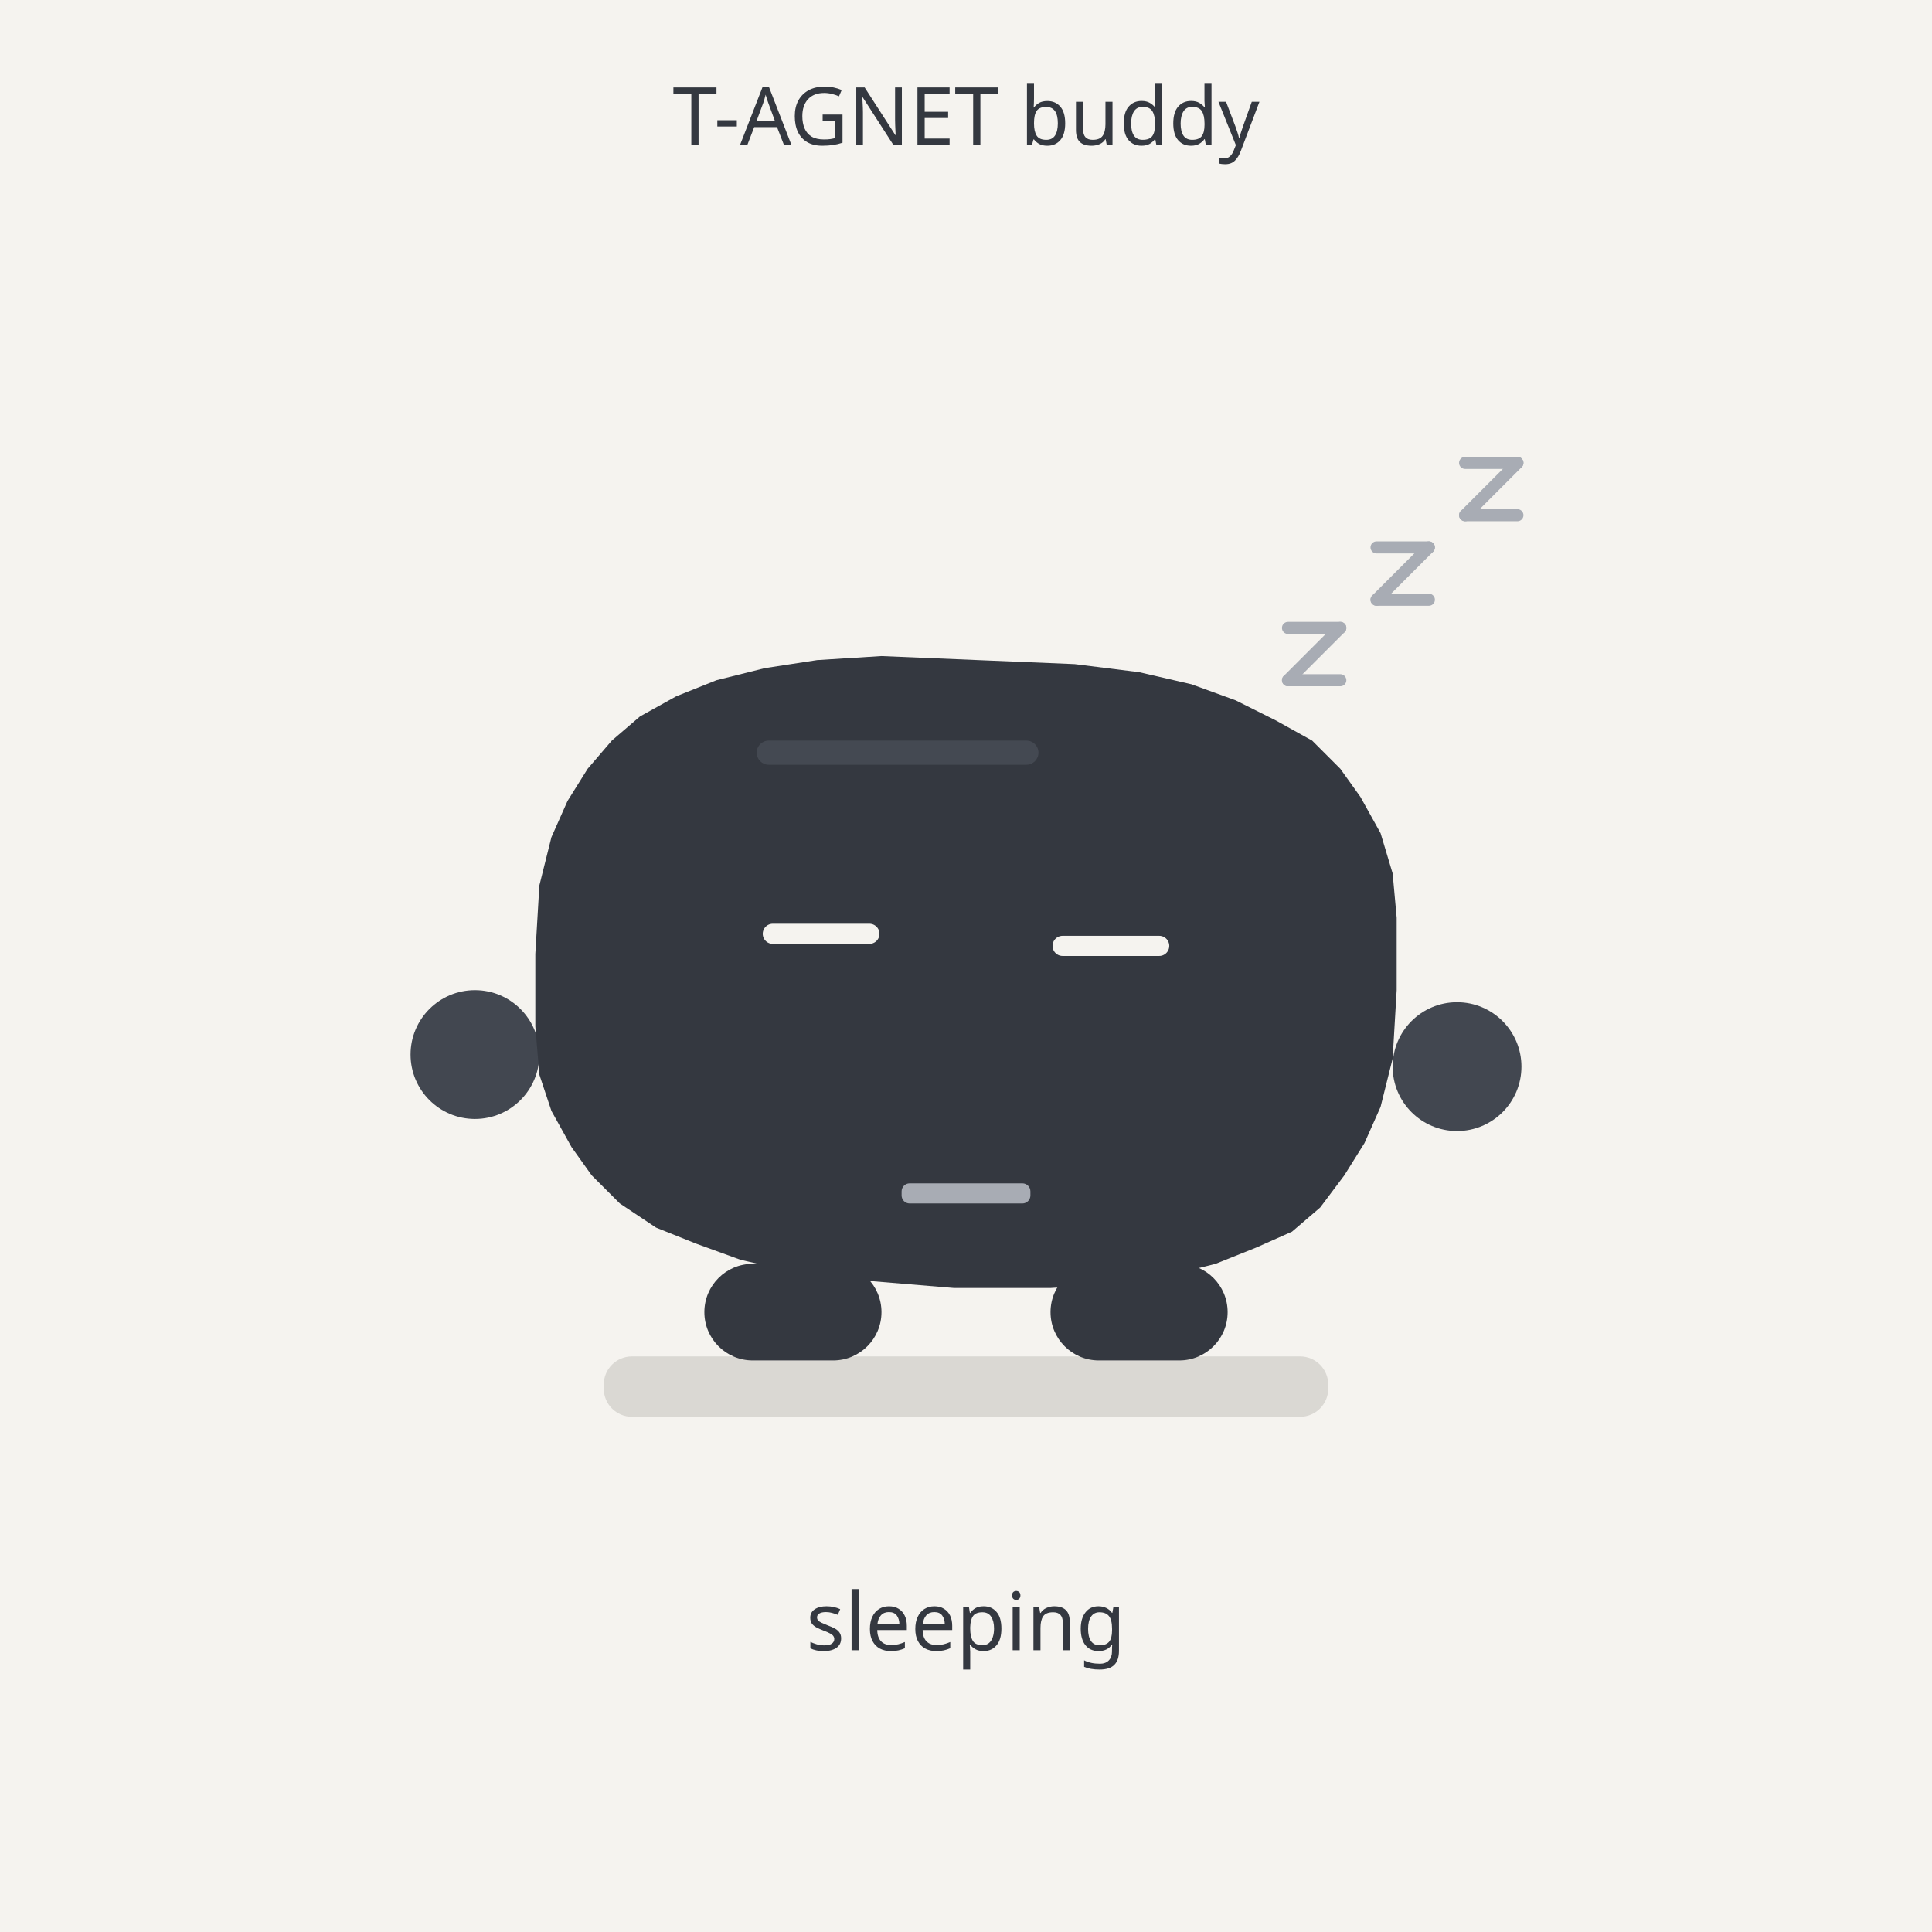
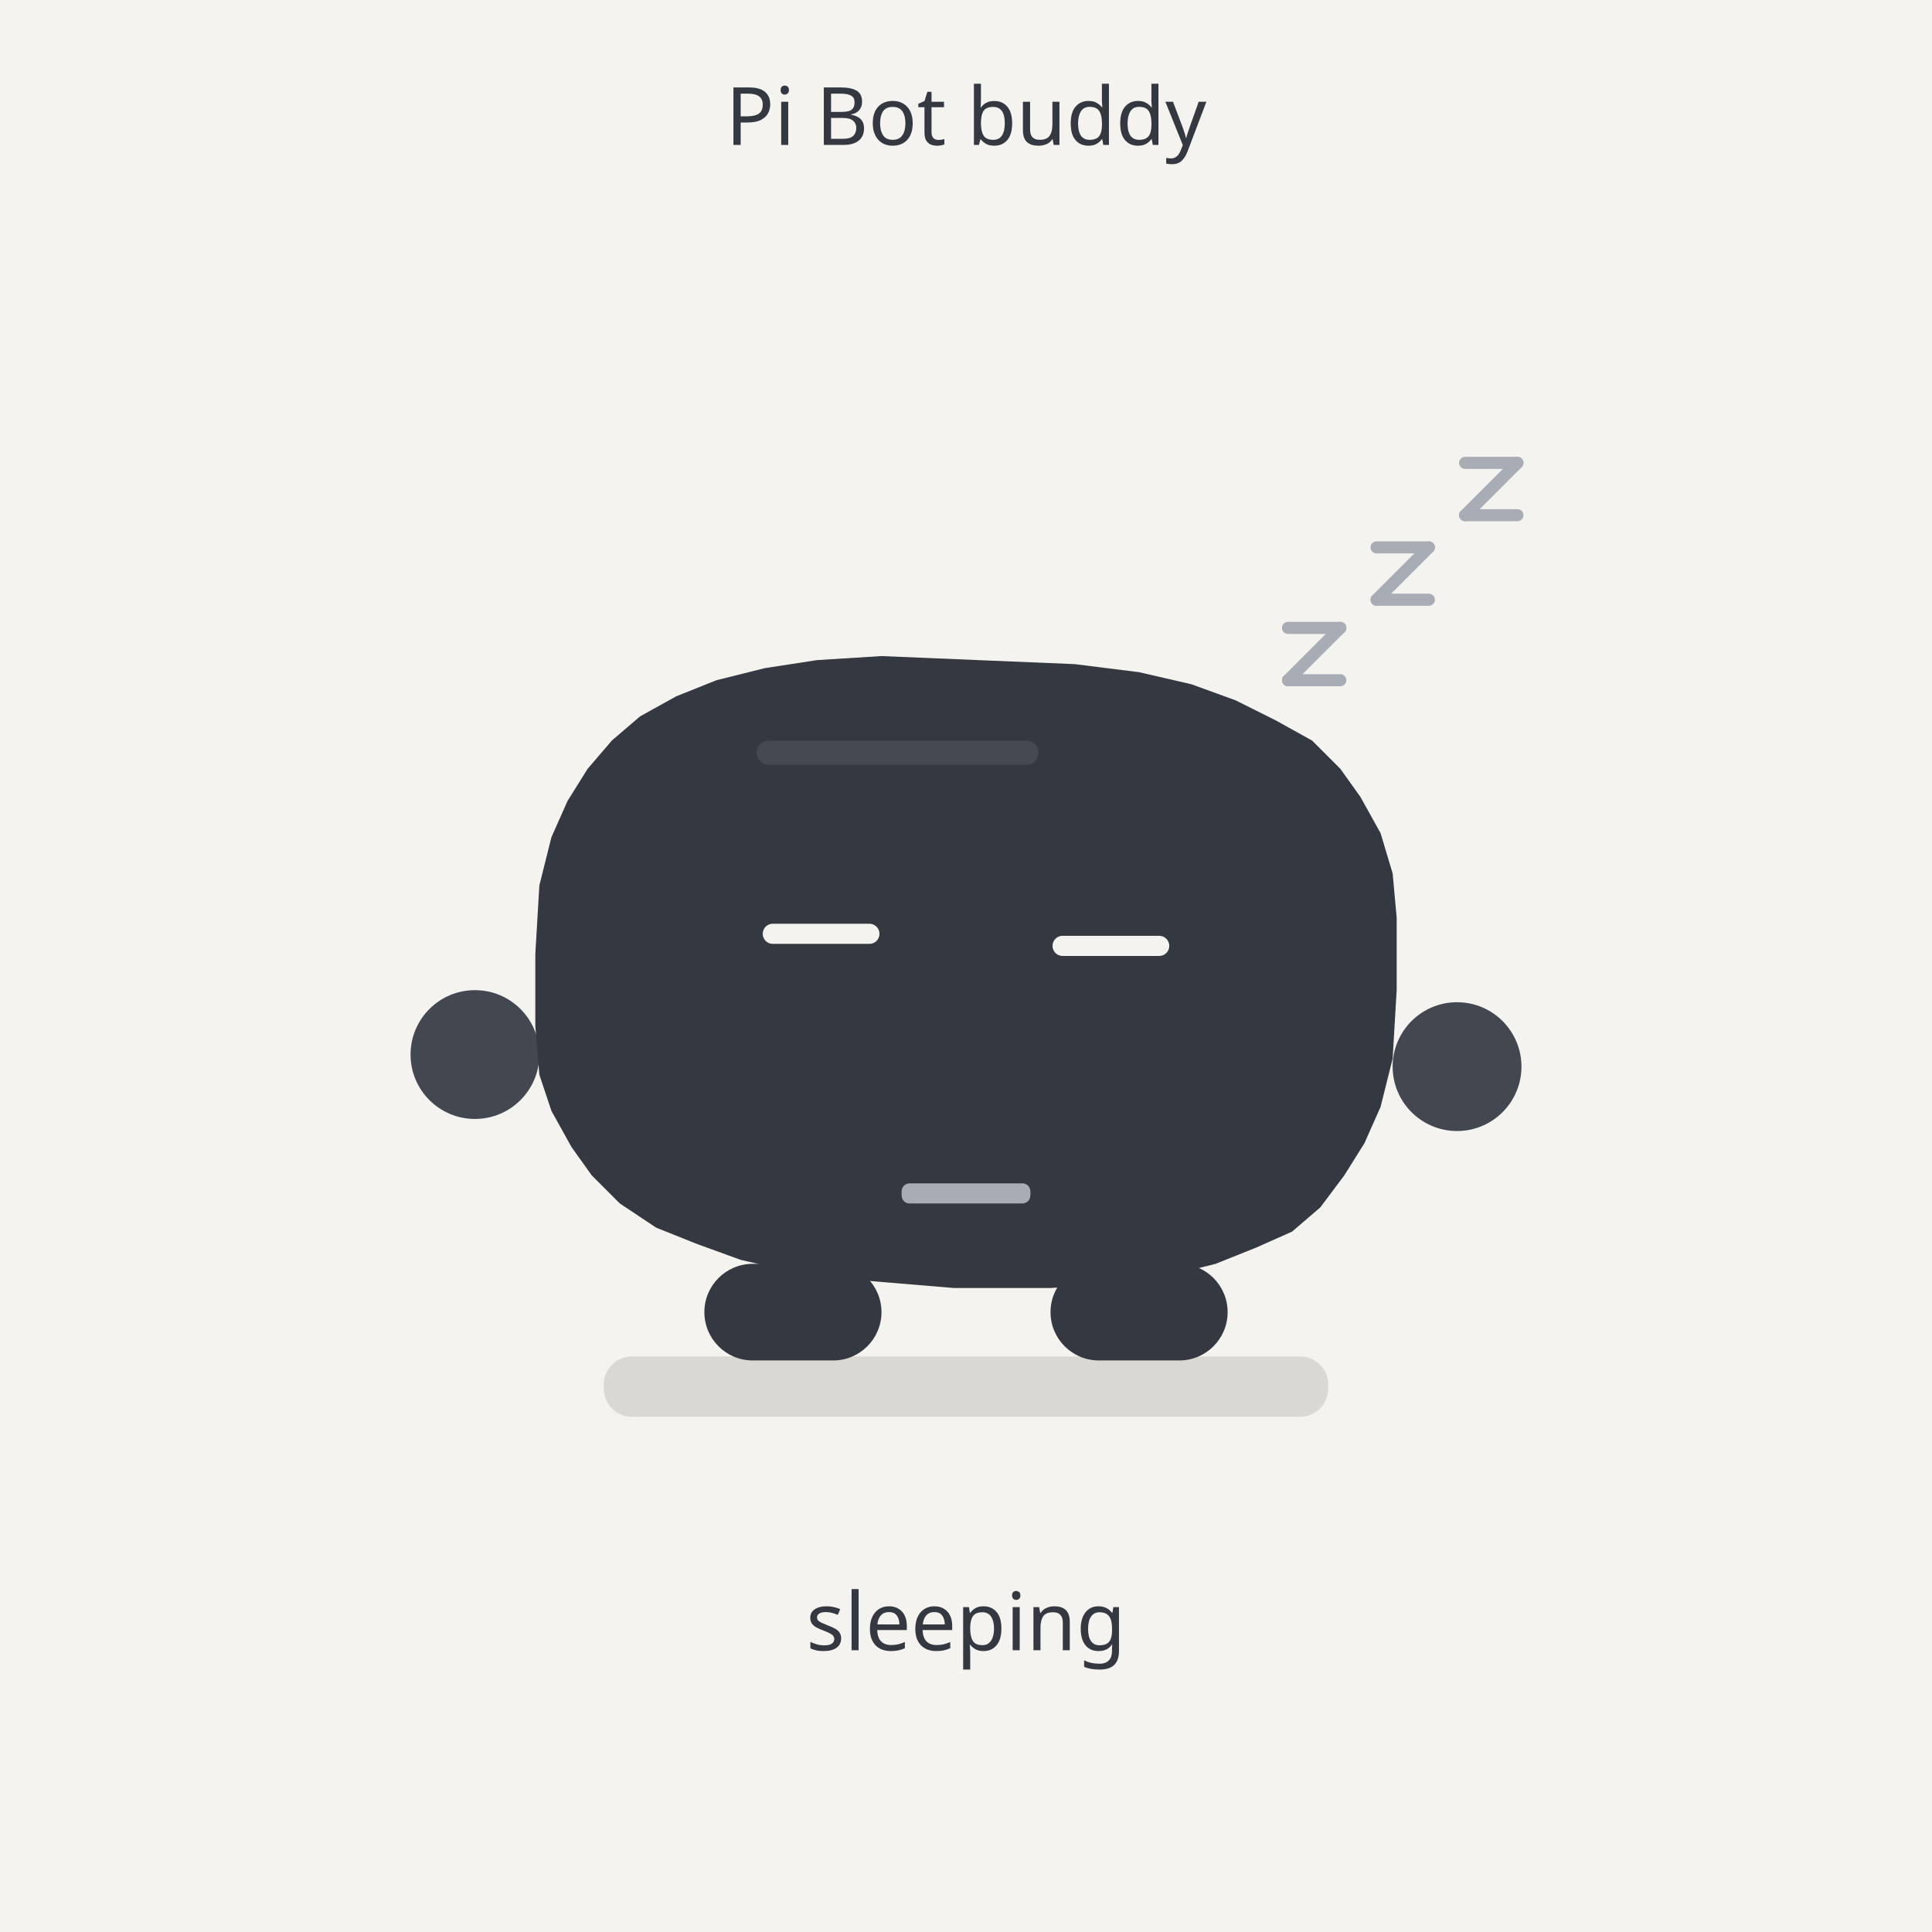
<svg xmlns="http://www.w3.org/2000/svg" width="480" height="480" viewBox="0 0 480 480">
  <rect width="480" height="480" fill="#F5F3EF" />
-   <text x="240" y="36" text-anchor="middle" font-family="sans-serif" font-size="20" fill="#343840">T-AGNET buddy</text>
+   <text x="240" y="36" text-anchor="middle" font-family="sans-serif" font-size="20" fill="#343840">Pi Bot buddy</text>
  <g transform="translate(30 64)">
    <rect x="120" y="273" width="180" height="15" rx="7" fill="#dad8d3" opacity="1" />
    <rect x="145" y="250" width="44" height="24" rx="12" fill="#343840" opacity="1" />
    <rect x="231" y="250" width="44" height="24" rx="12" fill="#343840" opacity="1" />
    <rect x="72" y="182" width="32" height="32" rx="16" fill="#424750" opacity="1" />
    <rect x="316" y="185" width="32" height="32" rx="16" fill="#424750" opacity="1" />
    <polygon fill="#343840" points="317,182 316,199 313,211 309,220 304,228 298,236 291,242 282,246 272,250 260,253 247,255 231,256 207,256 183,254 167,252 154,249 143,245 133,241 124,235 117,228 112,221 107,212 104,203 103,191 103,173 104,156 107,144 111,135 116,127 122,120 129,114 138,109 148,105 160,102 173,100 189,99 213,100 237,101 253,103 266,106 277,110 287,115 296,120 303,127 308,134 313,143 316,153 317,164 " />
    <rect x="158" y="120" width="70" height="6" rx="3" fill="#555a64" opacity="0.51" />
    <line x1="162" y1="168" x2="186" y2="168" stroke="#f5f3ef" stroke-width="5" stroke-linecap="round" />
    <line x1="234" y1="171" x2="258" y2="171" stroke="#f5f3ef" stroke-width="5" stroke-linecap="round" />
    <rect x="194" y="230" width="32" height="5" rx="2" fill="#a8acb4" opacity="1" />
    <line x1="290" y1="92" x2="303" y2="92" stroke="#a8acb4" stroke-width="3" stroke-linecap="round" />
    <line x1="303" y1="92" x2="290" y2="105" stroke="#a8acb4" stroke-width="3" stroke-linecap="round" />
    <line x1="290" y1="105" x2="303" y2="105" stroke="#a8acb4" stroke-width="3" stroke-linecap="round" />
    <line x1="312" y1="72" x2="325" y2="72" stroke="#a8acb4" stroke-width="3" stroke-linecap="round" />
    <line x1="325" y1="72" x2="312" y2="85" stroke="#a8acb4" stroke-width="3" stroke-linecap="round" />
    <line x1="312" y1="85" x2="325" y2="85" stroke="#a8acb4" stroke-width="3" stroke-linecap="round" />
    <line x1="334" y1="51" x2="347" y2="51" stroke="#a8acb4" stroke-width="3" stroke-linecap="round" />
    <line x1="347" y1="51" x2="334" y2="64" stroke="#a8acb4" stroke-width="3" stroke-linecap="round" />
    <line x1="334" y1="64" x2="347" y2="64" stroke="#a8acb4" stroke-width="3" stroke-linecap="round" />
  </g>
  <text x="240" y="410" text-anchor="middle" font-family="sans-serif" font-size="20" fill="#343840">sleeping</text>
</svg>
